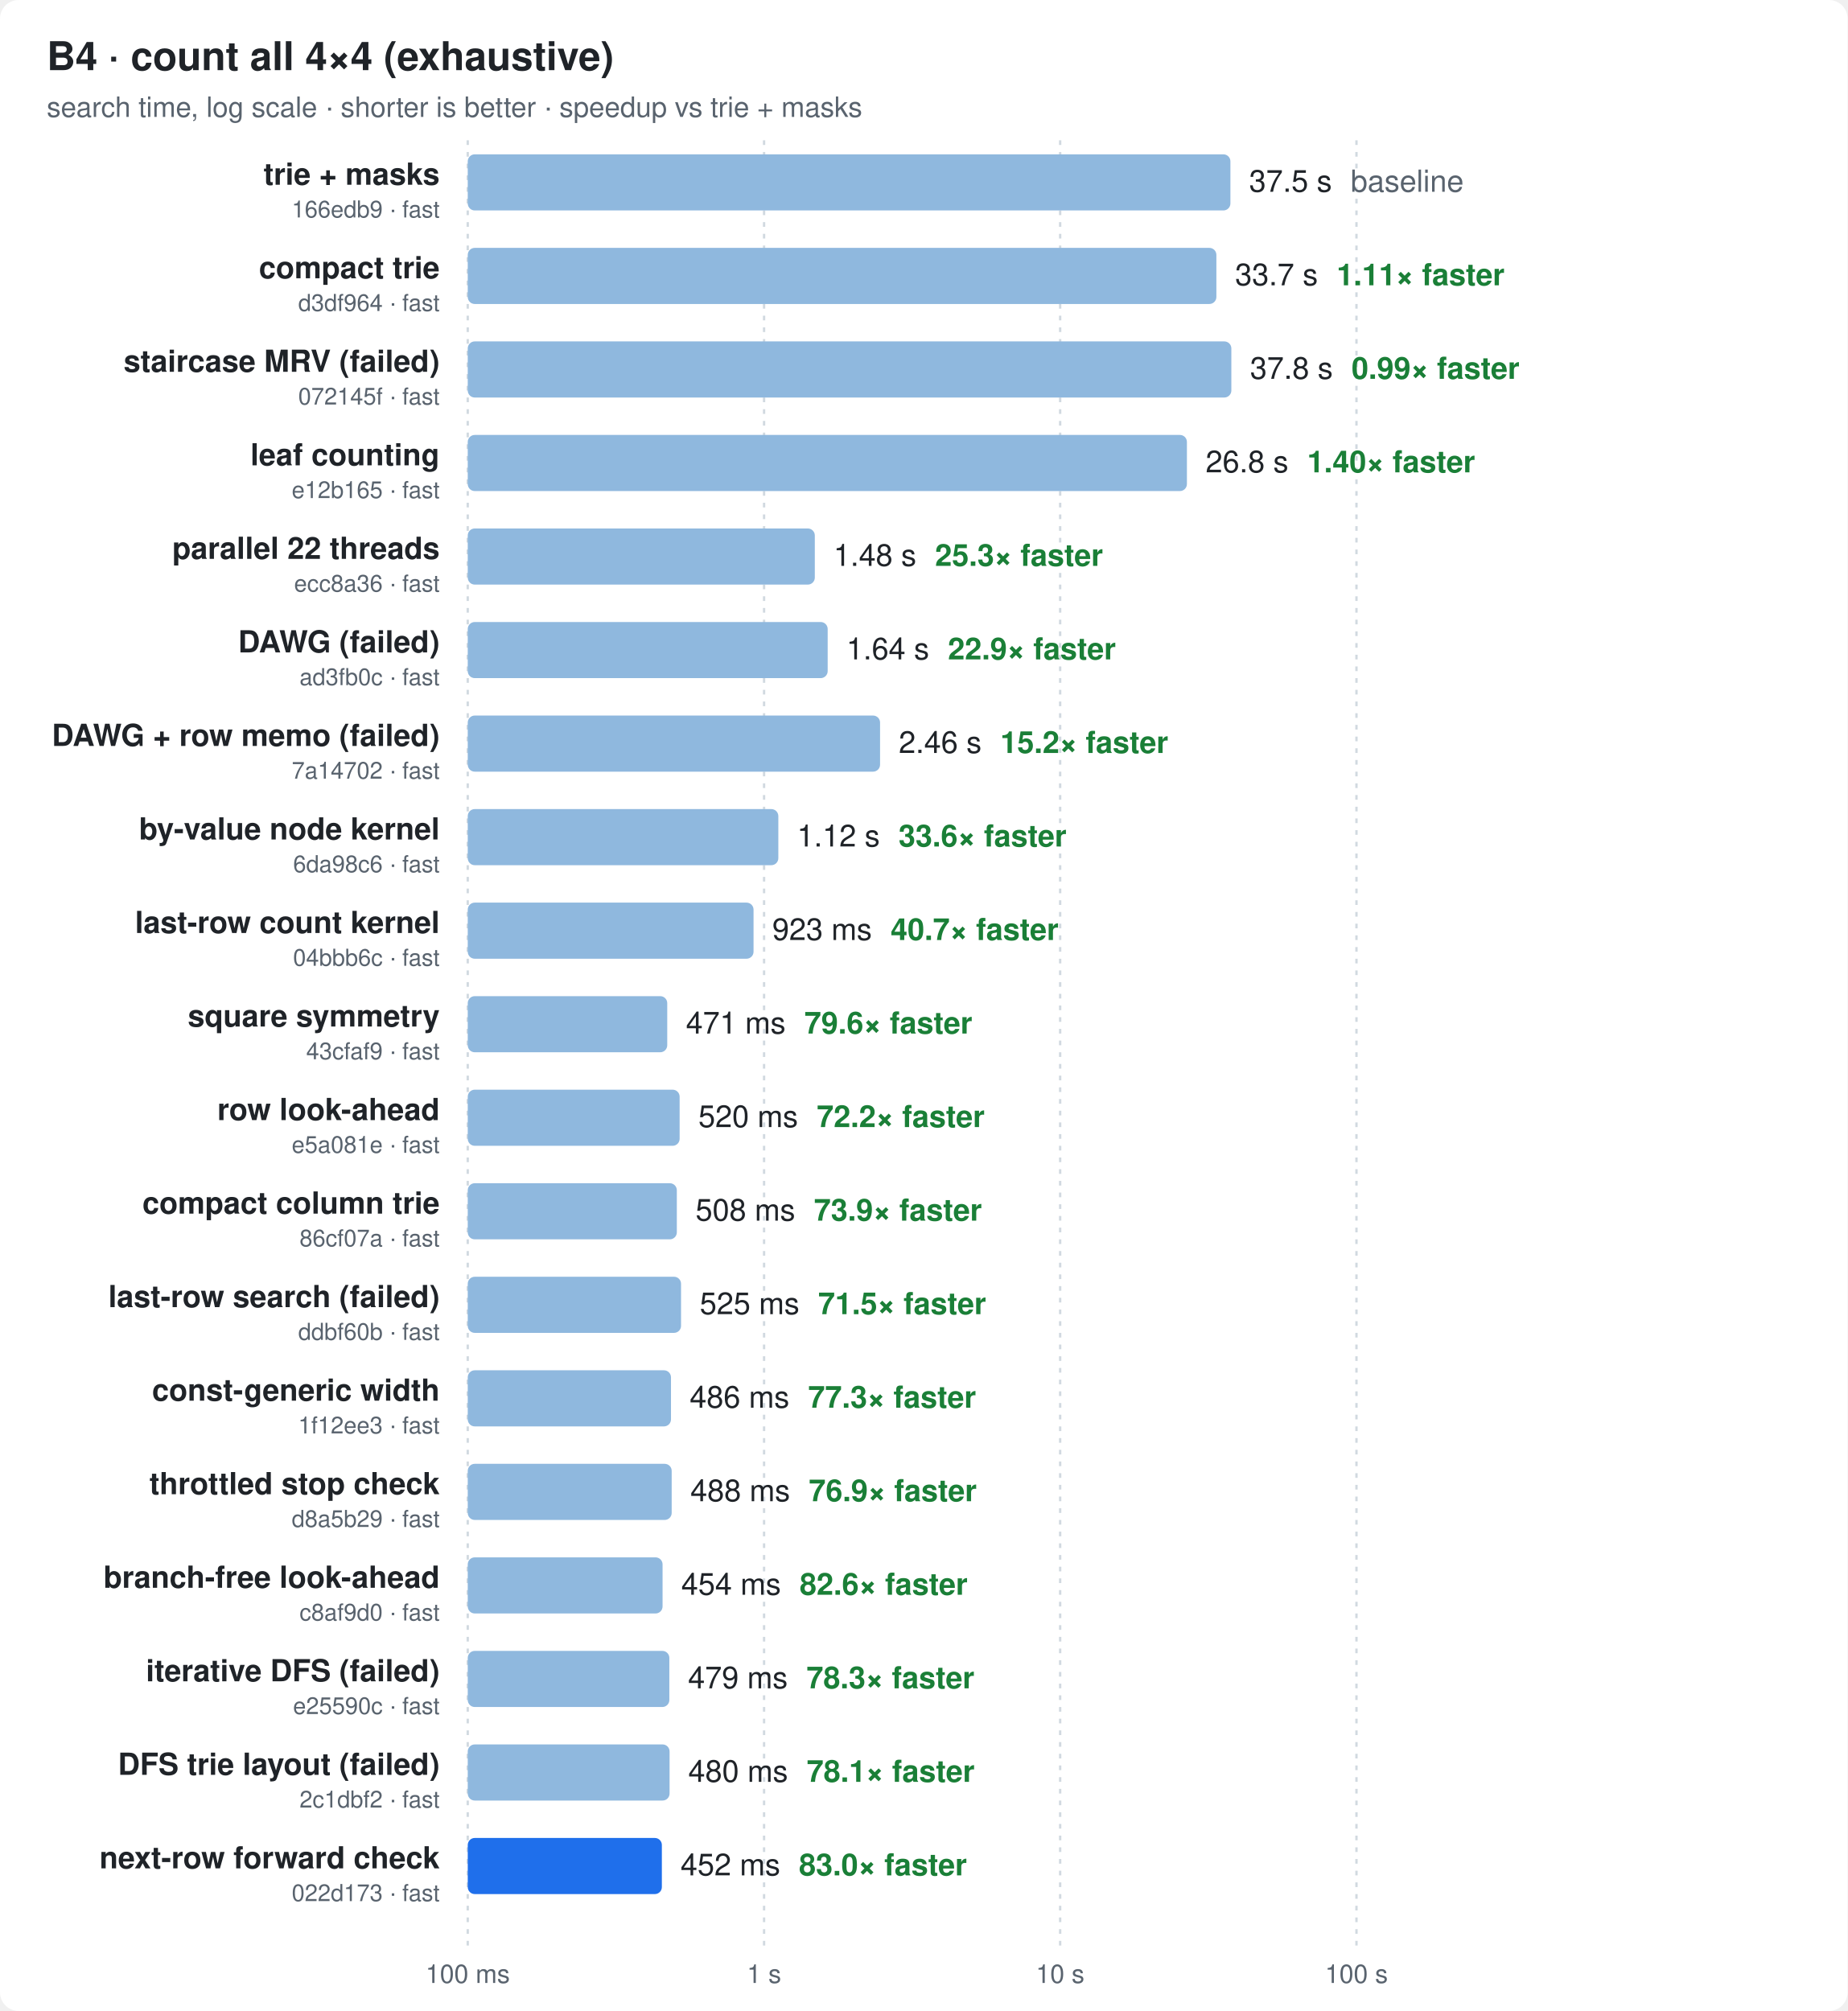
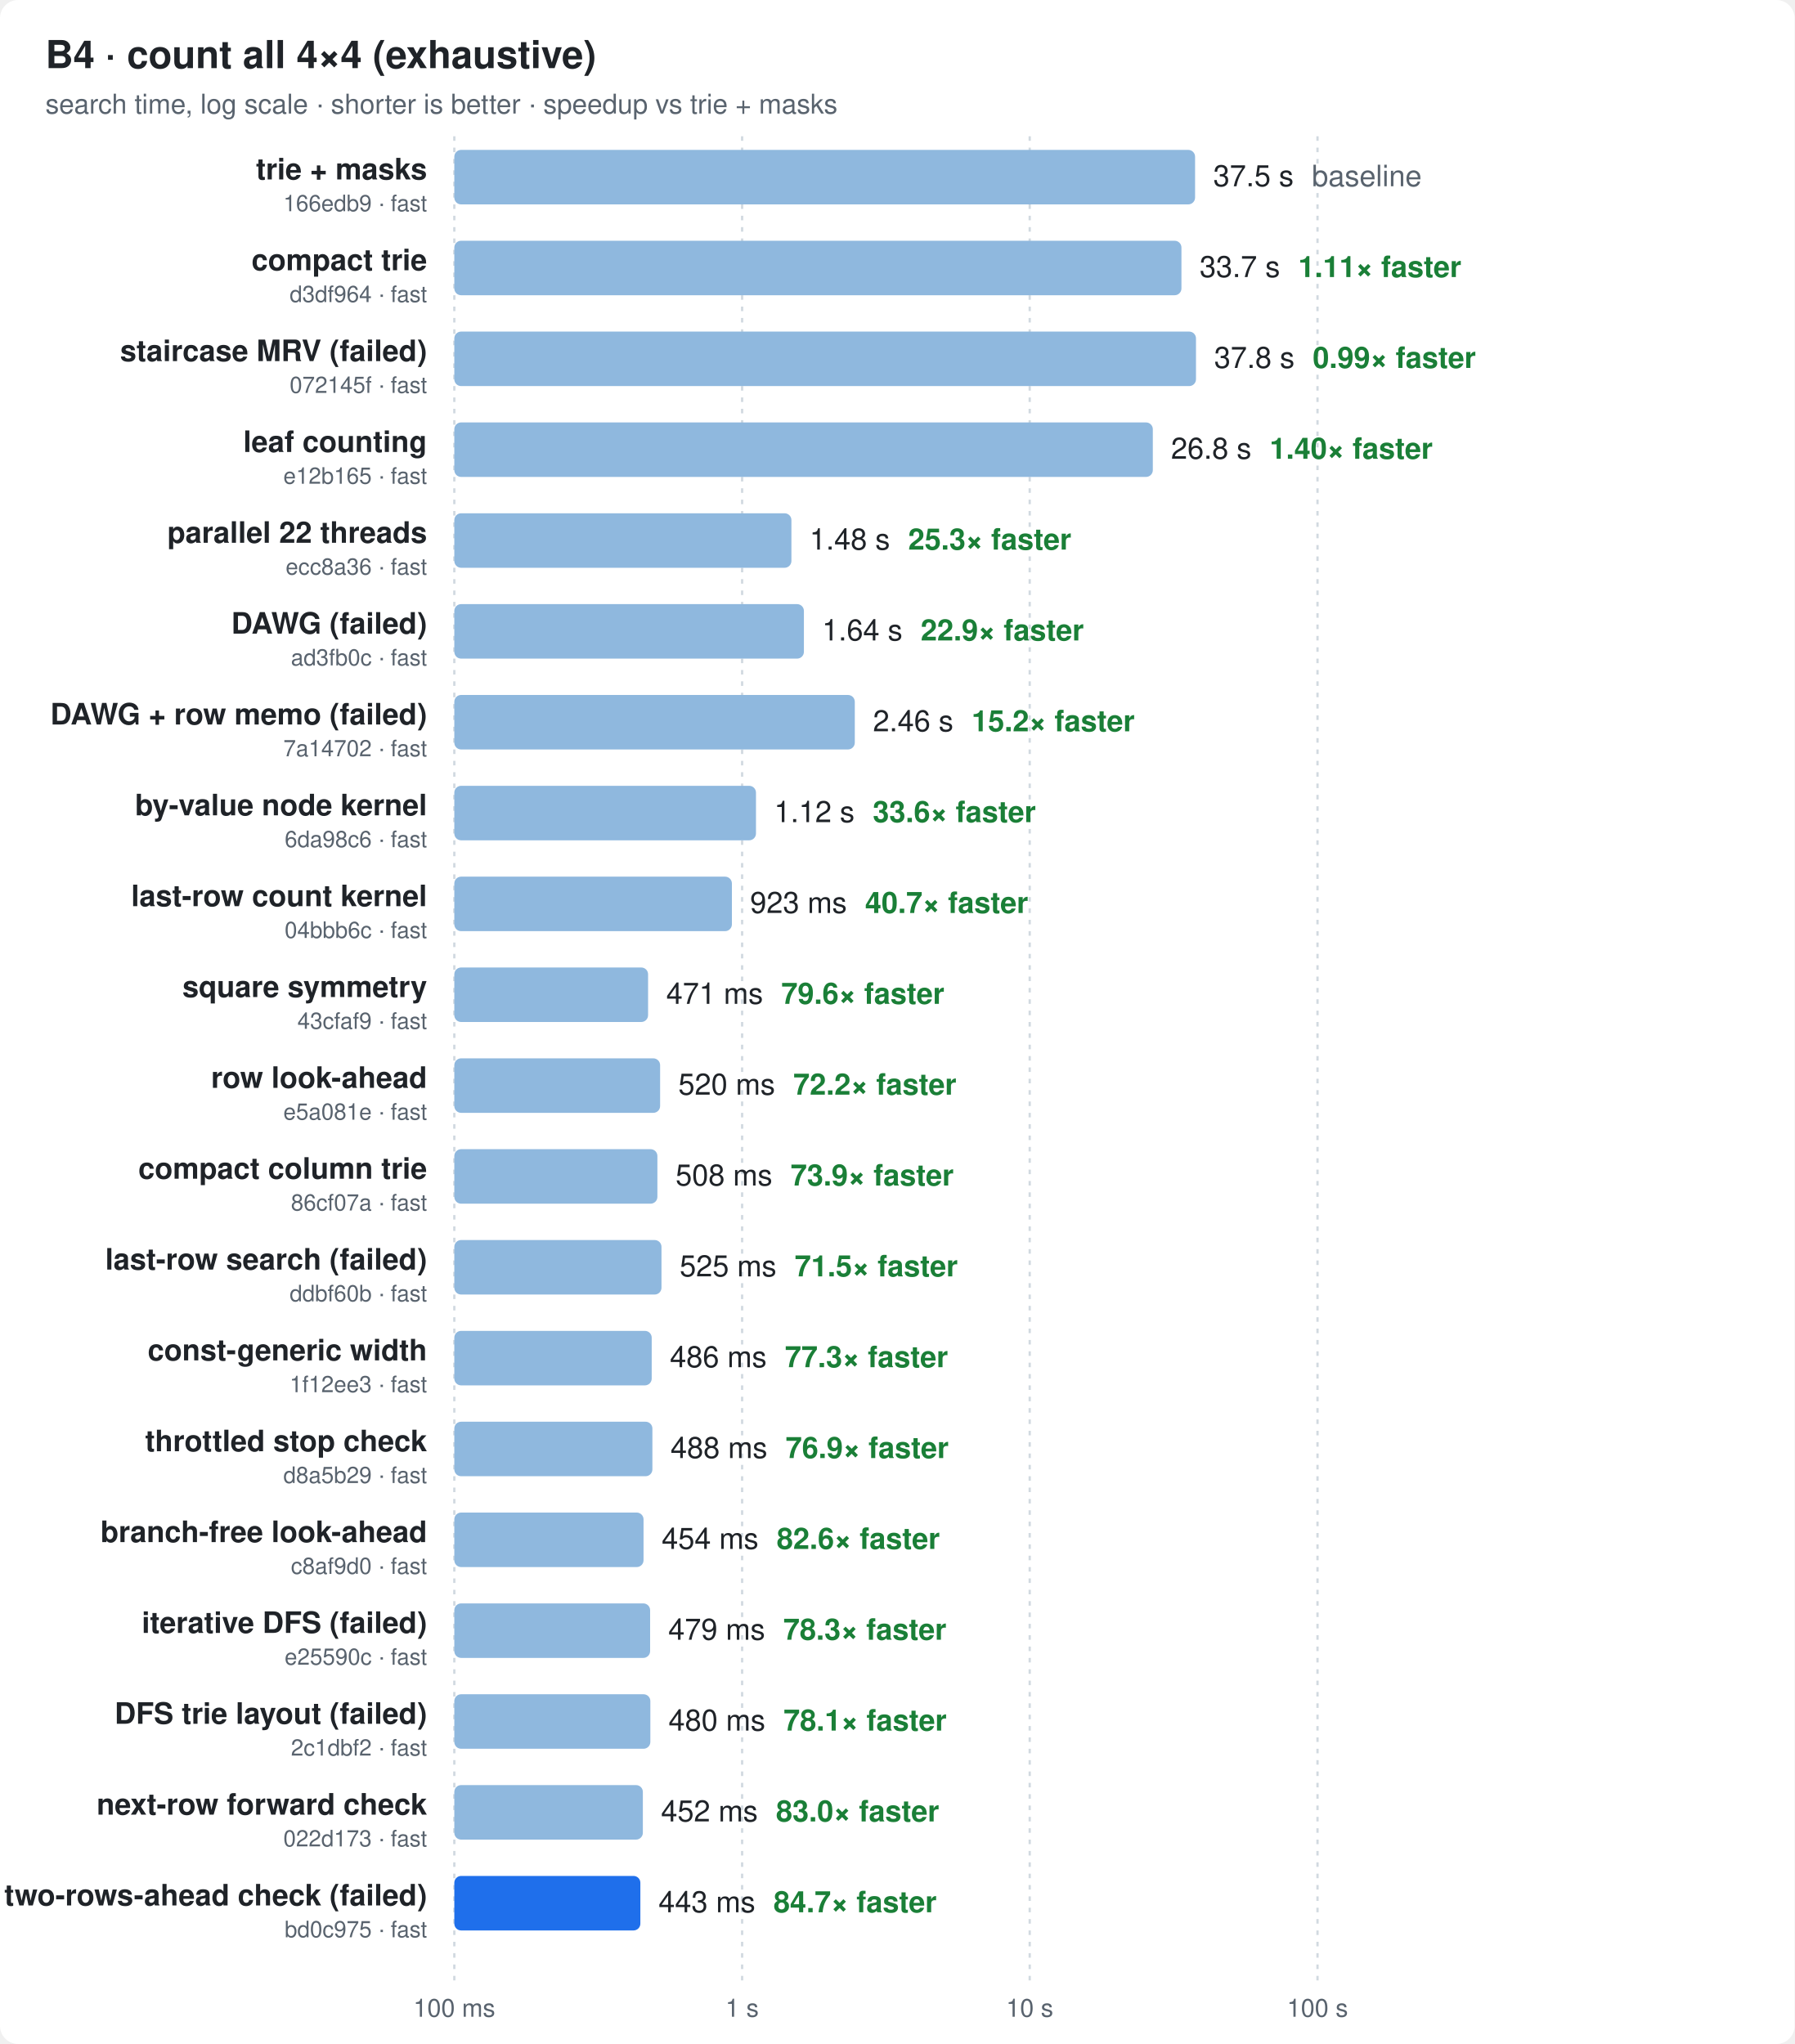
- <svg xmlns="http://www.w3.org/2000/svg" width="790" height="860" viewBox="0 0 790 860" font-family="ui-sans-serif,-apple-system,Segoe UI,Helvetica,Arial,sans-serif">
+ <svg xmlns="http://www.w3.org/2000/svg" width="790" height="900" viewBox="0 0 790 900" font-family="ui-sans-serif,-apple-system,Segoe UI,Helvetica,Arial,sans-serif">
  <style>
  .bg{fill:#ffffff} .t{fill:#1f2328} .m{fill:#59636e} .g{stroke:#d1d9e0}
  .bar{fill:#8fb8de} .best{fill:#1f6feb} .x{fill:#1a7f37;font-weight:600}
  @media (prefers-color-scheme: dark){
    .bg{fill:#0d1117} .t{fill:#e6edf3} .m{fill:#9198a1} .g{stroke:#30363d}
    .bar{fill:#2f5f8f} .best{fill:#4493f8} .x{fill:#3fb950}
  }
</style>
-   <rect class="bg" width="790" height="860" rx="8" />
+   <rect class="bg" width="790" height="900" rx="8" />
  <text class="t" x="20" y="30" font-size="17" font-weight="700">B4 · count all 4×4 (exhaustive)</text>
  <text class="m" x="20" y="50" font-size="12">search time, log scale · shorter is better · speedup vs trie + masks</text>
-   <line class="g" x1="200.0" x2="200.0" y1="60" y2="832" stroke-dasharray="2 3" />
-   <text class="m" x="200.0" y="848" font-size="11" text-anchor="middle">100 ms</text>
-   <line class="g" x1="326.7" x2="326.7" y1="60" y2="832" stroke-dasharray="2 3" />
-   <text class="m" x="326.7" y="848" font-size="11" text-anchor="middle">1 s</text>
-   <line class="g" x1="453.3" x2="453.3" y1="60" y2="832" stroke-dasharray="2 3" />
-   <text class="m" x="453.3" y="848" font-size="11" text-anchor="middle">10 s</text>
-   <line class="g" x1="580.0" x2="580.0" y1="60" y2="832" stroke-dasharray="2 3" />
-   <text class="m" x="580.0" y="848" font-size="11" text-anchor="middle">100 s</text>
+   <line class="g" x1="200.0" x2="200.0" y1="60" y2="872" stroke-dasharray="2 3" />
+   <text class="m" x="200.0" y="888" font-size="11" text-anchor="middle">100 ms</text>
+   <line class="g" x1="326.7" x2="326.7" y1="60" y2="872" stroke-dasharray="2 3" />
+   <text class="m" x="326.7" y="888" font-size="11" text-anchor="middle">1 s</text>
+   <line class="g" x1="453.3" x2="453.3" y1="60" y2="872" stroke-dasharray="2 3" />
+   <text class="m" x="453.3" y="888" font-size="11" text-anchor="middle">10 s</text>
+   <line class="g" x1="580.0" x2="580.0" y1="60" y2="872" stroke-dasharray="2 3" />
+   <text class="m" x="580.0" y="888" font-size="11" text-anchor="middle">100 s</text>
  <text class="t" x="188" y="79.0" font-size="13" font-weight="600" text-anchor="end">trie + masks</text>
  <text class="m" x="188" y="93.0" font-size="10" text-anchor="end">166edb9 · fast</text>
  <rect class="bar" x="200" y="66" width="326.1" height="24" rx="3" />
  <text class="t" x="534.1" y="82.0" font-size="13">37.5 s<tspan class="m" dx="8">baseline</tspan>
  </text>
  <text class="t" x="188" y="119.0" font-size="13" font-weight="600" text-anchor="end">compact trie</text>
  <text class="m" x="188" y="133.0" font-size="10" text-anchor="end">d3df964 · fast</text>
  <rect class="bar" x="200" y="106" width="320.1" height="24" rx="3" />
  <text class="t" x="528.1" y="122.0" font-size="13">33.7 s<tspan class="x" dx="8">1.11× faster</tspan>
  </text>
  <text class="t" x="188" y="159.0" font-size="13" font-weight="600" text-anchor="end">staircase MRV (failed)</text>
  <text class="m" x="188" y="173.0" font-size="10" text-anchor="end">072145f · fast</text>
  <rect class="bar" x="200" y="146" width="326.5" height="24" rx="3" />
  <text class="t" x="534.5" y="162.0" font-size="13">37.8 s<tspan class="x" dx="8">0.99× faster</tspan>
  </text>
  <text class="t" x="188" y="199.0" font-size="13" font-weight="600" text-anchor="end">leaf counting</text>
  <text class="m" x="188" y="213.0" font-size="10" text-anchor="end">e12b165 · fast</text>
  <rect class="bar" x="200" y="186" width="307.5" height="24" rx="3" />
  <text class="t" x="515.5" y="202.0" font-size="13">26.8 s<tspan class="x" dx="8">1.40× faster</tspan>
  </text>
  <text class="t" x="188" y="239.0" font-size="13" font-weight="600" text-anchor="end">parallel 22 threads</text>
  <text class="m" x="188" y="253.0" font-size="10" text-anchor="end">ecc8a36 · fast</text>
  <rect class="bar" x="200" y="226" width="148.4" height="24" rx="3" />
  <text class="t" x="356.4" y="242.0" font-size="13">1.48 s<tspan class="x" dx="8">25.3× faster</tspan>
  </text>
  <text class="t" x="188" y="279.0" font-size="13" font-weight="600" text-anchor="end">DAWG (failed)</text>
  <text class="m" x="188" y="293.0" font-size="10" text-anchor="end">ad3fb0c · fast</text>
  <rect class="bar" x="200" y="266" width="153.9" height="24" rx="3" />
  <text class="t" x="361.9" y="282.0" font-size="13">1.64 s<tspan class="x" dx="8">22.9× faster</tspan>
  </text>
  <text class="t" x="188" y="319.0" font-size="13" font-weight="600" text-anchor="end">DAWG + row memo (failed)</text>
  <text class="m" x="188" y="333.0" font-size="10" text-anchor="end">7a14702 · fast</text>
  <rect class="bar" x="200" y="306" width="176.3" height="24" rx="3" />
  <text class="t" x="384.3" y="322.0" font-size="13">2.46 s<tspan class="x" dx="8">15.2× faster</tspan>
  </text>
  <text class="t" x="188" y="359.0" font-size="13" font-weight="600" text-anchor="end">by-value node kernel</text>
  <text class="m" x="188" y="373.0" font-size="10" text-anchor="end">6da98c6 · fast</text>
  <rect class="bar" x="200" y="346" width="132.8" height="24" rx="3" />
  <text class="t" x="340.8" y="362.0" font-size="13">1.12 s<tspan class="x" dx="8">33.6× faster</tspan>
  </text>
  <text class="t" x="188" y="399.0" font-size="13" font-weight="600" text-anchor="end">last-row count kernel</text>
  <text class="m" x="188" y="413.0" font-size="10" text-anchor="end">04bbb6c · fast</text>
  <rect class="bar" x="200" y="386" width="122.2" height="24" rx="3" />
  <text class="t" x="330.2" y="402.0" font-size="13">923 ms<tspan class="x" dx="8">40.7× faster</tspan>
  </text>
  <text class="t" x="188" y="439.0" font-size="13" font-weight="600" text-anchor="end">square symmetry</text>
  <text class="m" x="188" y="453.0" font-size="10" text-anchor="end">43cfaf9 · fast</text>
  <rect class="bar" x="200" y="426" width="85.3" height="24" rx="3" />
  <text class="t" x="293.3" y="442.0" font-size="13">471 ms<tspan class="x" dx="8">79.6× faster</tspan>
  </text>
  <text class="t" x="188" y="479.0" font-size="13" font-weight="600" text-anchor="end">row look-ahead</text>
  <text class="m" x="188" y="493.0" font-size="10" text-anchor="end">e5a081e · fast</text>
  <rect class="bar" x="200" y="466" width="90.6" height="24" rx="3" />
  <text class="t" x="298.6" y="482.0" font-size="13">520 ms<tspan class="x" dx="8">72.2× faster</tspan>
  </text>
  <text class="t" x="188" y="519.0" font-size="13" font-weight="600" text-anchor="end">compact column trie</text>
  <text class="m" x="188" y="533.0" font-size="10" text-anchor="end">86cf07a · fast</text>
  <rect class="bar" x="200" y="506" width="89.4" height="24" rx="3" />
  <text class="t" x="297.4" y="522.0" font-size="13">508 ms<tspan class="x" dx="8">73.9× faster</tspan>
  </text>
  <text class="t" x="188" y="559.0" font-size="13" font-weight="600" text-anchor="end">last-row search (failed)</text>
  <text class="m" x="188" y="573.0" font-size="10" text-anchor="end">ddbf60b · fast</text>
  <rect class="bar" x="200" y="546" width="91.2" height="24" rx="3" />
  <text class="t" x="299.2" y="562.0" font-size="13">525 ms<tspan class="x" dx="8">71.5× faster</tspan>
  </text>
  <text class="t" x="188" y="599.0" font-size="13" font-weight="600" text-anchor="end">const-generic width</text>
  <text class="m" x="188" y="613.0" font-size="10" text-anchor="end">1f12ee3 · fast</text>
  <rect class="bar" x="200" y="586" width="86.9" height="24" rx="3" />
  <text class="t" x="294.9" y="602.0" font-size="13">486 ms<tspan class="x" dx="8">77.3× faster</tspan>
  </text>
  <text class="t" x="188" y="639.0" font-size="13" font-weight="600" text-anchor="end">throttled stop check</text>
  <text class="m" x="188" y="653.0" font-size="10" text-anchor="end">d8a5b29 · fast</text>
  <rect class="bar" x="200" y="626" width="87.2" height="24" rx="3" />
  <text class="t" x="295.2" y="642.0" font-size="13">488 ms<tspan class="x" dx="8">76.9× faster</tspan>
  </text>
  <text class="t" x="188" y="679.0" font-size="13" font-weight="600" text-anchor="end">branch-free look-ahead</text>
  <text class="m" x="188" y="693.0" font-size="10" text-anchor="end">c8af9d0 · fast</text>
  <rect class="bar" x="200" y="666" width="83.3" height="24" rx="3" />
  <text class="t" x="291.3" y="682.0" font-size="13">454 ms<tspan class="x" dx="8">82.6× faster</tspan>
  </text>
  <text class="t" x="188" y="719.0" font-size="13" font-weight="600" text-anchor="end">iterative DFS (failed)</text>
  <text class="m" x="188" y="733.0" font-size="10" text-anchor="end">e25590c · fast</text>
  <rect class="bar" x="200" y="706" width="86.2" height="24" rx="3" />
  <text class="t" x="294.2" y="722.0" font-size="13">479 ms<tspan class="x" dx="8">78.3× faster</tspan>
  </text>
  <text class="t" x="188" y="759.0" font-size="13" font-weight="600" text-anchor="end">DFS trie layout (failed)</text>
  <text class="m" x="188" y="773.0" font-size="10" text-anchor="end">2c1dbf2 · fast</text>
  <rect class="bar" x="200" y="746" width="86.3" height="24" rx="3" />
  <text class="t" x="294.3" y="762.0" font-size="13">480 ms<tspan class="x" dx="8">78.1× faster</tspan>
  </text>
  <text class="t" x="188" y="799.0" font-size="13" font-weight="600" text-anchor="end">next-row forward check</text>
  <text class="m" x="188" y="813.0" font-size="10" text-anchor="end">022d173 · fast</text>
-   <rect class="best" x="200" y="786" width="83.0" height="24" rx="3" />
+   <rect class="bar" x="200" y="786" width="83.0" height="24" rx="3" />
  <text class="t" x="291.0" y="802.0" font-size="13">452 ms<tspan class="x" dx="8">83.0× faster</tspan>
  </text>
+   <text class="t" x="188" y="839.0" font-size="13" font-weight="600" text-anchor="end">two-rows-ahead check (failed)</text>
+   <text class="m" x="188" y="853.0" font-size="10" text-anchor="end">bd0c975 · fast</text>
+   <rect class="best" x="200" y="826" width="81.9" height="24" rx="3" />
+   <text class="t" x="289.9" y="842.0" font-size="13">443 ms<tspan class="x" dx="8">84.7× faster</tspan>
+   </text>
</svg>
